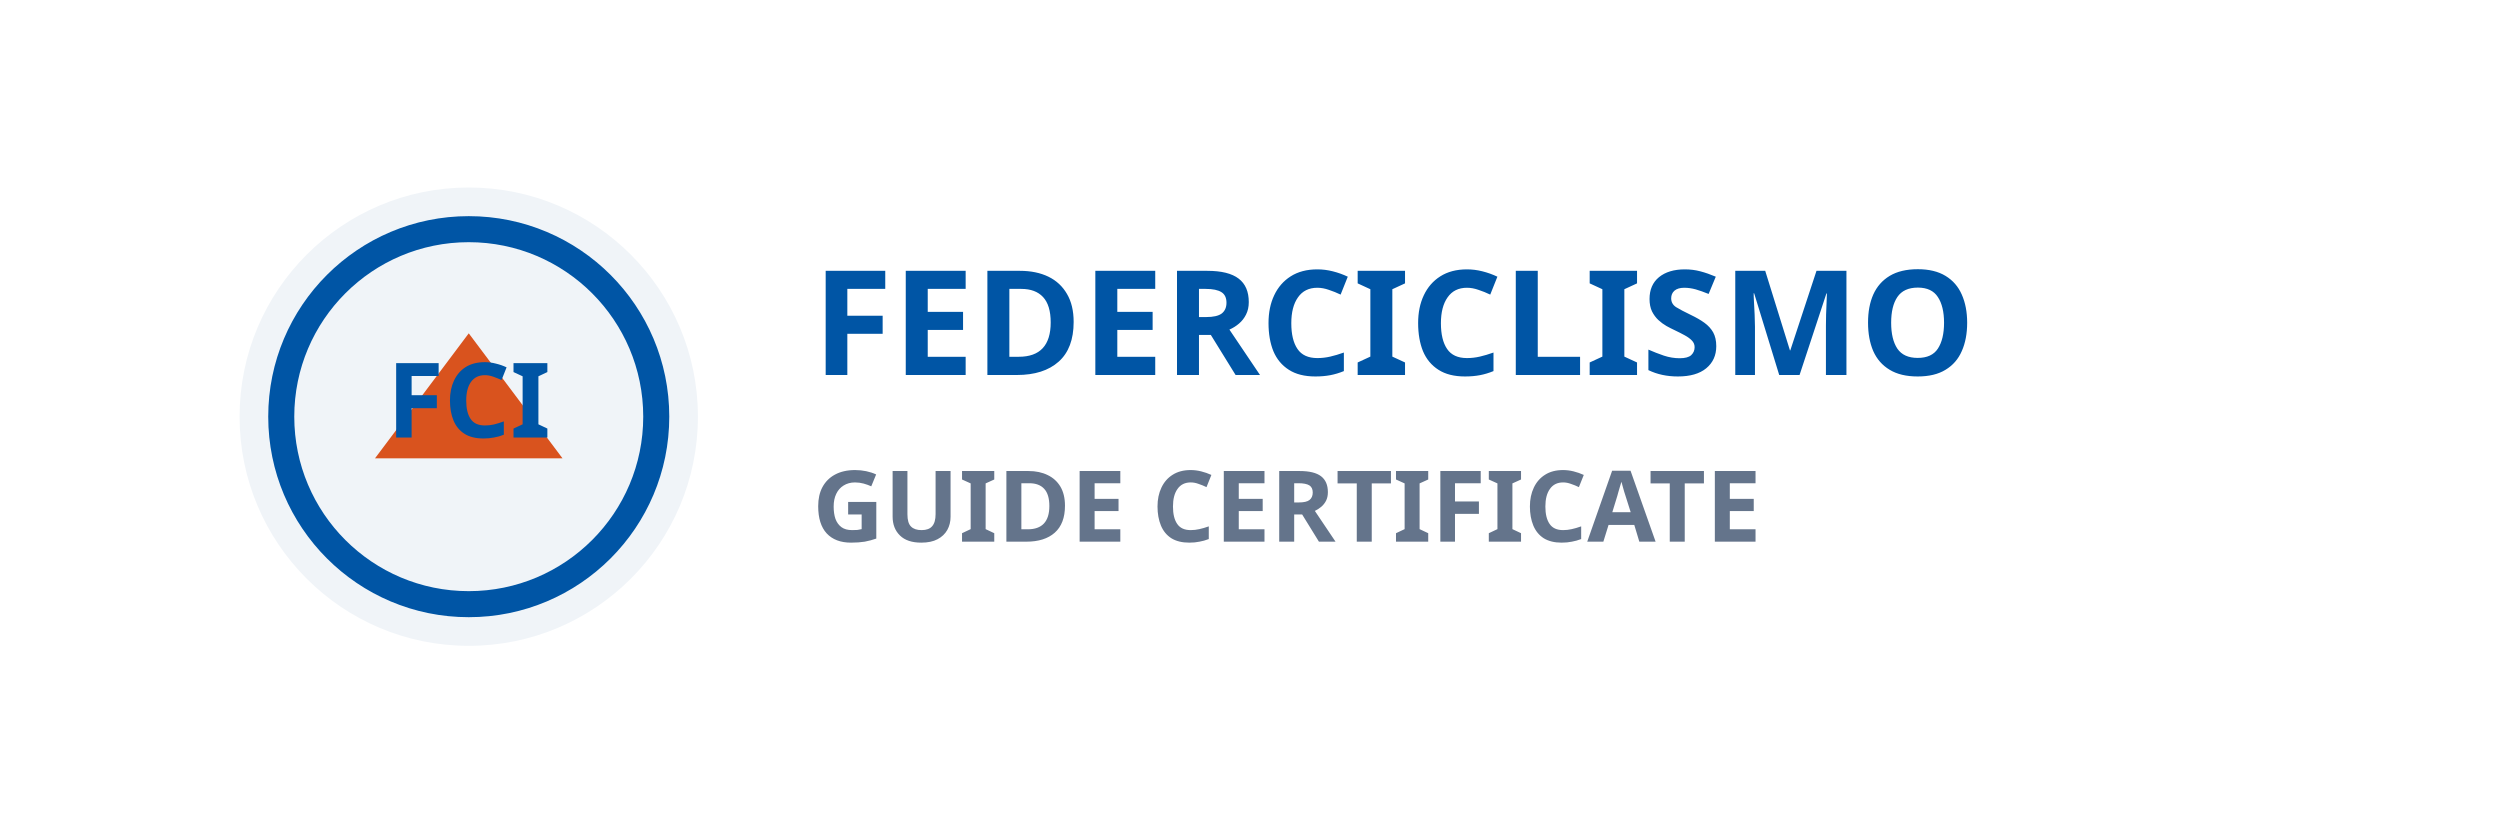
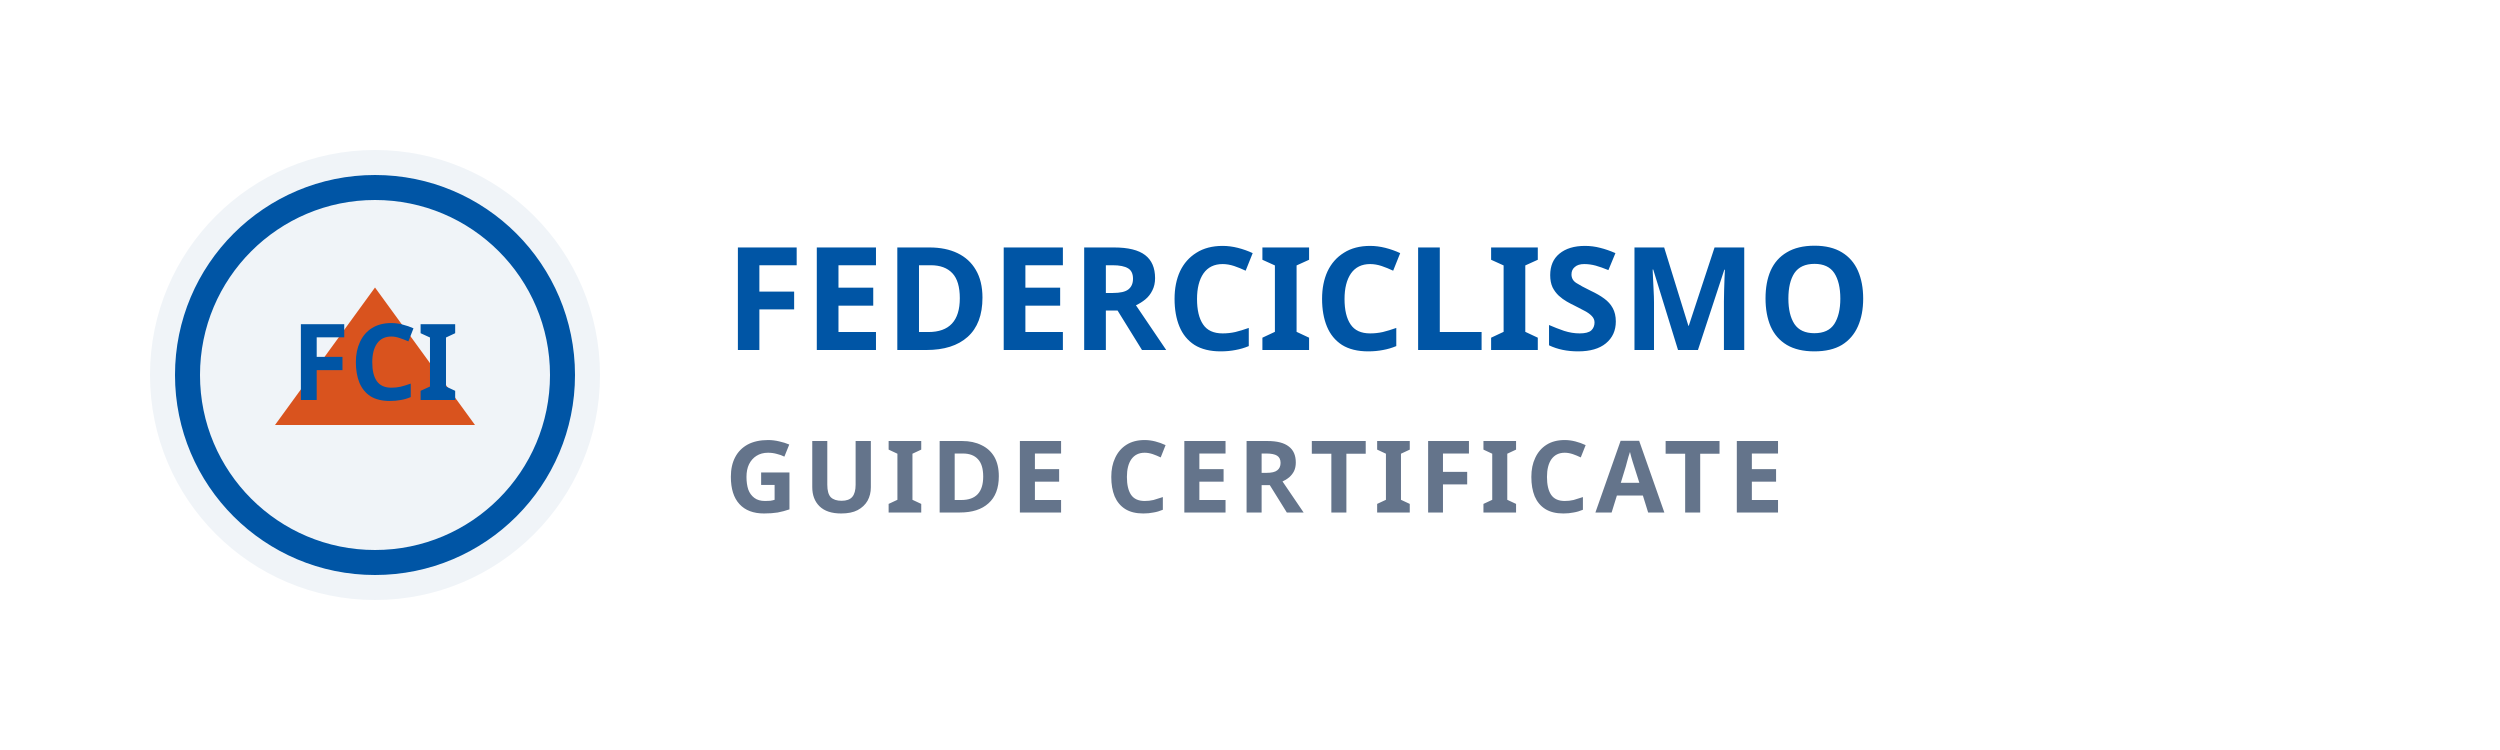
- <svg xmlns="http://www.w3.org/2000/svg" viewBox="0 0 240 80" width="240" height="80">
-   <rect width="100%" height="100%" fill="none" />
-   <circle cx="45" cy="40" r="22" fill="#F0F4F8" />
-   <circle cx="45" cy="40" r="18" fill="none" stroke="#0055A5" stroke-width="2.5" />
-   <path d="M36 44 L45 32 L54 44 Z" fill="#D9531E" />
-   <text x="45" y="42" font-family="'Plus Jakarta Sans', sans-serif" font-weight="900" font-size="10" fill="#0055A5" text-anchor="middle">FCI</text>
-   <text x="78" y="36" font-family="'Plus Jakarta Sans', sans-serif" font-weight="800" font-size="14" fill="#0055A5">FEDERCICLISMO</text>
-   <text x="78" y="52" font-family="'Plus Jakarta Sans', sans-serif" font-weight="600" font-size="9.5" fill="#64748B">GUIDE CERTIFICATE</text>
+ <svg xmlns="http://www.w3.org/2000/svg" viewBox="0 0 200 60" width="200" height="60">
+   <g transform="translate(6, 6)">
+     <circle cx="24" cy="24" r="18" fill="#F0F4F8" />
+     <circle cx="24" cy="24" r="15" fill="none" stroke="#0055A5" stroke-width="2" />
+     <path d="M16 28 L24 17 L32 28 Z" fill="#D9531E" />
+     <text x="24" y="26" font-family="'Plus Jakarta Sans', sans-serif" font-weight="900" font-size="8.5" fill="#0055A5" text-anchor="middle">FCI</text>
+     <text x="52" y="22" font-family="'Plus Jakarta Sans', sans-serif" font-weight="800" font-size="11.5" fill="#0055A5">FEDERCICLISMO</text>
+     <text x="52" y="35" font-family="'Plus Jakarta Sans', sans-serif" font-weight="700" font-size="8" fill="#64748B" letter-spacing="0.5">GUIDE CERTIFICATE</text>
+   </g>
</svg>
